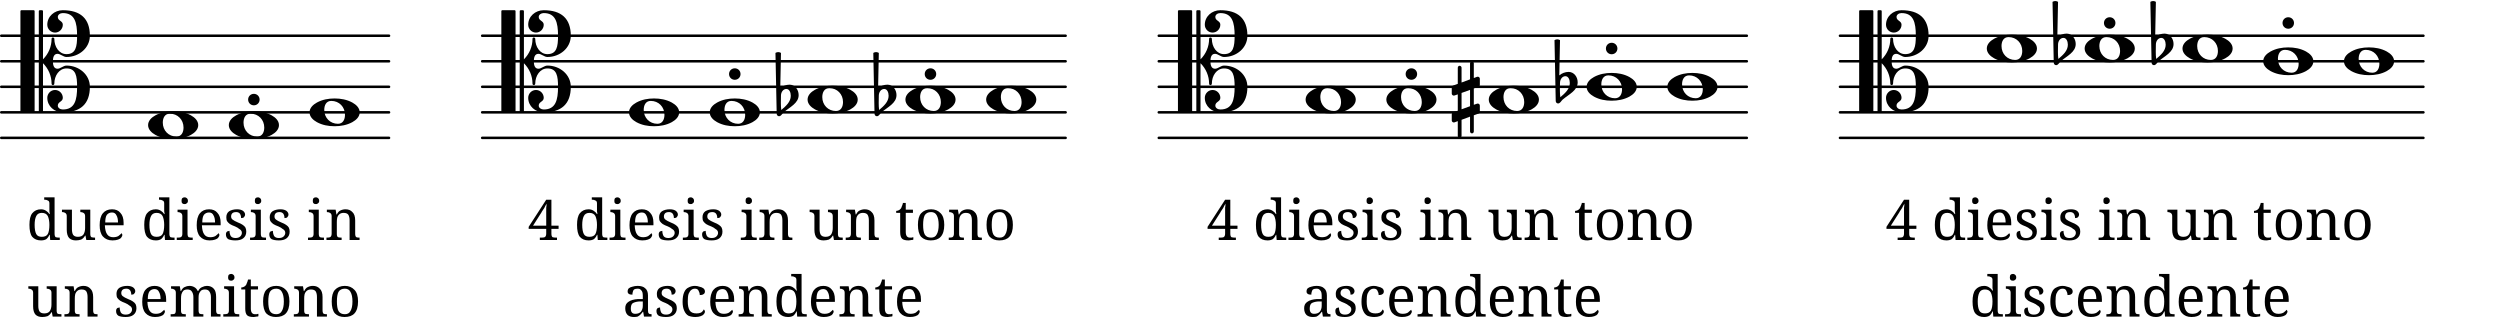
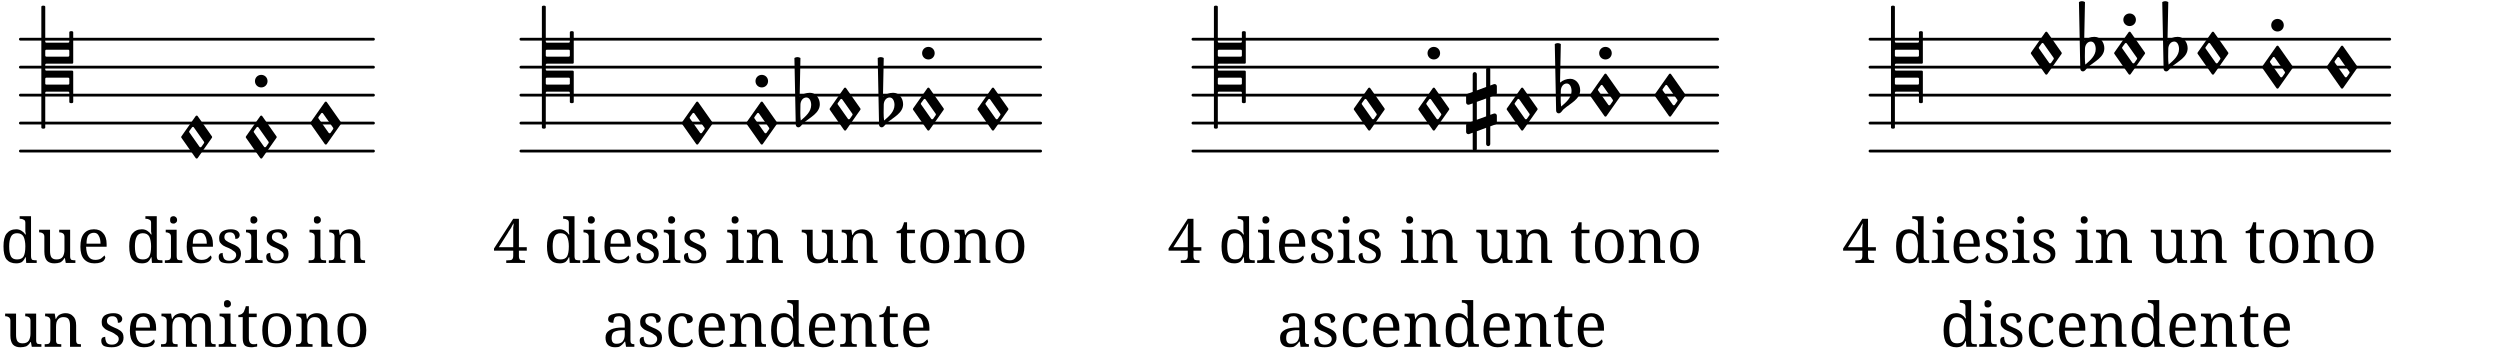
- <svg xmlns="http://www.w3.org/2000/svg" xmlns:xlink="http://www.w3.org/1999/xlink" version="1.2" width="172.07mm" height="21.83mm" viewBox="0 -0 97.916 12.422">
+ <svg xmlns="http://www.w3.org/2000/svg" xmlns:xlink="http://www.w3.org/1999/xlink" version="1.2" width="157.09mm" height="21.85mm" viewBox="0 -0 89.393 12.431">
  <style type="text/css">

tspan { white-space: pre; }

</style>
-   <g transform="translate(0, 5.4)">
-     <line stroke-linejoin="round" stroke-linecap="round" stroke-width="0.1" stroke="currentColor" x1="0.05" y1="0" x2="15.236" y2="0" />
-   </g>
-   <g transform="translate(0, 4.4)">
-     <line stroke-linejoin="round" stroke-linecap="round" stroke-width="0.1" stroke="currentColor" x1="0.05" y1="0" x2="15.236" y2="0" />
-   </g>
-   <g transform="translate(0, 3.4)">
-     <line stroke-linejoin="round" stroke-linecap="round" stroke-width="0.1" stroke="currentColor" x1="0.05" y1="0" x2="15.236" y2="0" />
-   </g>
-   <g transform="translate(0, 2.4)">
-     <line stroke-linejoin="round" stroke-linecap="round" stroke-width="0.1" stroke="currentColor" x1="0.05" y1="0" x2="15.236" y2="0" />
-   </g>
-   <g transform="translate(0, 1.4)">
-     <line stroke-linejoin="round" stroke-linecap="round" stroke-width="0.1" stroke="currentColor" x1="0.05" y1="0" x2="15.236" y2="0" />
-   </g>
-   <a style="color:inherit;" xlink:href="textedit:///home/johannes/common-lisp/setzkasten/lilypond-export/b1-c17-m1-c-orig.ly:38:58:59">
-     <g transform="translate(12.124, 4.4)">
-       <path transform="scale(0.004, -0.004)" d="M213 112c-50 0 -69 -43 -69 -88c0 -77 57 -136 134 -136c50 0 69 43 69 88c0 77 -57 136 -134 136zM491 0c0 -43 -34 -75 -72 -96c-53 -29 -114 -40 -174 -40s-120 11 -173 40c-38 21 -72 53 -72 96s34 75 72 96c53 29 113 40 173 40s121 -11 174 -40 c38 -21 72 -53 72 -96z" fill="currentColor" />
-     </g>
-   </a>
-   <a style="color:inherit;" xlink:href="textedit:///home/johannes/common-lisp/setzkasten/lilypond-export/b1-c17-m1-c-orig.ly:38:54:55">
-     <g transform="translate(9.943, 3.9)">
-       <path transform="scale(0.0045, -0.0045)" d="M-50 0c0 28 22 50 50 50s50 -22 50 -50s-22 -50 -50 -50s-50 22 -50 50z" fill="currentColor" />
-     </g>
-   </a>
-   <a style="color:inherit;" xlink:href="textedit:///home/johannes/common-lisp/setzkasten/lilypond-export/b1-c17-m1-c-orig.ly:38:52:53">
-     <g transform="translate(8.962, 4.9)">
-       <path transform="scale(0.004, -0.004)" d="M213 112c-50 0 -69 -43 -69 -88c0 -77 57 -136 134 -136c50 0 69 43 69 88c0 77 -57 136 -134 136zM491 0c0 -43 -34 -75 -72 -96c-53 -29 -114 -40 -174 -40s-120 11 -173 40c-38 21 -72 53 -72 96s34 75 72 96c53 29 113 40 173 40s121 -11 174 -40 c38 -21 72 -53 72 -96z" fill="currentColor" />
-     </g>
-   </a>
-   <a style="color:inherit;" xlink:href="textedit:///home/johannes/common-lisp/setzkasten/lilypond-export/b1-c17-m1-c-orig.ly:38:43:44">
-     <g transform="translate(5.8, 4.9)">
-       <path transform="scale(0.004, -0.004)" d="M213 112c-50 0 -69 -43 -69 -88c0 -77 57 -136 134 -136c50 0 69 43 69 88c0 77 -57 136 -134 136zM491 0c0 -43 -34 -75 -72 -96c-53 -29 -114 -40 -174 -40s-120 11 -173 40c-38 21 -72 53 -72 96s34 75 72 96c53 29 113 40 173 40s121 -11 174 -40 c38 -21 72 -53 72 -96z" fill="currentColor" />
-     </g>
-   </a>
-   <g transform="translate(0.8, 2.4)">
-     <path transform="scale(0.004, -0.004)" d="M318 0c0 -33 7 -73 45 -73c29 0 57 31 88 31c123 0 229 -89 229 -208c0 -169 -93 -250 -265 -250c-83 0 -152 61 -152 142c0 42 34 77 76 77s76 -35 76 -77c0 -39 -49 -37 -49 -76c0 -23 24 -38 49 -38c116 0 140 90 140 222c0 106 -12 180 -104 180 c-72 0 -119 -71 -119 -149c0 -9 -7 -14 -14 -14s-13 5 -13 14c0 76 -31 147 -84 200v-471c0 -6 -4 -10 -10 -10h-21c-6 0 -10 4 -10 10v980c0 6 4 10 10 10h21c6 0 10 -4 10 -10v-471c53 53 84 124 84 200c0 9 6 14 13 14s14 -5 14 -14c0 -78 47 -149 119 -149 c92 0 104 74 104 180c0 132 -24 222 -140 222c-25 0 -49 -15 -49 -38c0 -39 49 -37 49 -76c0 -42 -34 -77 -76 -77s-76 35 -76 77c0 81 69 142 152 142c172 0 265 -81 265 -250c0 -119 -106 -208 -229 -208c-31 0 -59 31 -88 31c-38 0 -45 -40 -45 -73zM129 -500h-119 c-6 0 -10 4 -10 10v980c0 6 4 10 10 10h119c6 0 10 -4 10 -10v-980c0 -6 -4 -10 -10 -10z" fill="currentColor" />
-   </g>
-   <a style="color:inherit;" xlink:href="textedit:///home/johannes/common-lisp/setzkasten/lilypond-export/b1-c17-m1-c-orig.ly:36:16:17">
- </a>
-   <g transform="translate(1.0283, 9.4)">
+   <g transform="translate(0.6782, 5.4)">
+     <line stroke-linejoin="round" stroke-linecap="round" stroke-width="0.1" stroke="currentColor" x1="0.05" y1="0" x2="12.676" y2="0" />
+   </g>
+   <g transform="translate(0.6782, 4.4)">
+     <line stroke-linejoin="round" stroke-linecap="round" stroke-width="0.1" stroke="currentColor" x1="0.05" y1="0" x2="12.676" y2="0" />
+   </g>
+   <g transform="translate(0.6782, 3.4)">
+     <line stroke-linejoin="round" stroke-linecap="round" stroke-width="0.1" stroke="currentColor" x1="0.05" y1="0" x2="12.676" y2="0" />
+   </g>
+   <g transform="translate(0.6782, 2.4)">
+     <line stroke-linejoin="round" stroke-linecap="round" stroke-width="0.1" stroke="currentColor" x1="0.05" y1="0" x2="12.676" y2="0" />
+   </g>
+   <g transform="translate(0.6782, 1.4)">
+     <line stroke-linejoin="round" stroke-linecap="round" stroke-width="0.1" stroke="currentColor" x1="0.05" y1="0" x2="12.676" y2="0" />
+   </g>
+   <a style="color:inherit;" xlink:href="textedit:///home/johannes/common-lisp/setzkasten/lilypond-export/b1-c17-m1-c-orig.ly:40:60:61">
+     <g transform="translate(11.0959, 4.4)">
+       <path transform="scale(0.004, -0.004)" d="M73 54c-1 -2 -2 -4 -2 -6s1 -4 2 -6l91 -129c2 -3 5 -4 8 -4s7 1 9 4l23 33c1 2 2 4 2 6s-1 4 -2 6l-91 129c-2 3 -5 4 -8 4s-6 -1 -8 -4zM2 -6c-1 2 -2 4 -2 6s1 4 2 6l128 182c2 3 6 4 9 4s6 -1 8 -4l128 -182c1 -2 2 -4 2 -6s-1 -4 -2 -6l-128 -182c-2 -3 -5 -4 -8 -4 s-7 1 -9 4z" fill="currentColor" />
+     </g>
+   </a>
+   <a style="color:inherit;" xlink:href="textedit:///home/johannes/common-lisp/setzkasten/lilypond-export/b1-c17-m1-c-orig.ly:40:55:56">
+     <g transform="translate(9.3414, 2.9)">
+       <path transform="scale(0.0045, -0.0045)" d="M-50 0c0 28 22 50 50 50s50 -22 50 -50s-22 -50 -50 -50s-50 22 -50 50z" fill="currentColor" />
+     </g>
+   </a>
+   <a style="color:inherit;" xlink:href="textedit:///home/johannes/common-lisp/setzkasten/lilypond-export/b1-c17-m1-c-orig.ly:40:53:54">
+     <g transform="translate(8.787, 4.9)">
+       <path transform="scale(0.004, -0.004)" d="M73 54c-1 -2 -2 -4 -2 -6s1 -4 2 -6l91 -129c2 -3 5 -4 8 -4s7 1 9 4l23 33c1 2 2 4 2 6s-1 4 -2 6l-91 129c-2 3 -5 4 -8 4s-6 -1 -8 -4zM2 -6c-1 2 -2 4 -2 6s1 4 2 6l128 182c2 3 6 4 9 4s6 -1 8 -4l128 -182c1 -2 2 -4 2 -6s-1 -4 -2 -6l-128 -182c-2 -3 -5 -4 -8 -4 s-7 1 -9 4z" fill="currentColor" />
+     </g>
+   </a>
+   <a style="color:inherit;" xlink:href="textedit:///home/johannes/common-lisp/setzkasten/lilypond-export/b1-c17-m1-c-orig.ly:40:43:44">
+     <g transform="translate(6.4782, 4.9)">
+       <path transform="scale(0.004, -0.004)" d="M73 54c-1 -2 -2 -4 -2 -6s1 -4 2 -6l91 -129c2 -3 5 -4 8 -4s7 1 9 4l23 33c1 2 2 4 2 6s-1 4 -2 6l-91 129c-2 3 -5 4 -8 4s-6 -1 -8 -4zM2 -6c-1 2 -2 4 -2 6s1 4 2 6l128 182c2 3 6 4 9 4s6 -1 8 -4l128 -182c1 -2 2 -4 2 -6s-1 -4 -2 -6l-128 -182c-2 -3 -5 -4 -8 -4 s-7 1 -9 4z" fill="currentColor" />
+     </g>
+   </a>
+   <g transform="translate(1.4782, 2.4)">
+     <path transform="scale(0.004, -0.004)" d="M35 -104v-42c0 -6 4 -10 10 -10h195c6 0 10 4 10 10v42c0 6 -4 10 -10 10h-195c-6 0 -10 -4 -10 -10zM35 146v-42c0 -6 4 -10 10 -10h195c6 0 10 4 10 10v42c0 6 -4 10 -10 10h-195c-6 0 -10 -4 -10 -10zM0 0v540c0 7 9 10 18 10s17 -3 17 -10v-311c0 -6 4 -10 10 -10 h195c6 0 10 4 10 10v83c0 7 9 10 18 10s17 -3 17 -10v-271c0 -6 -4 -10 -10 -10h-230c-6 0 -10 -4 -10 -10v-42c0 -6 4 -10 10 -10h230c6 0 10 -4 10 -10v-271c0 -7 -8 -10 -17 -10s-18 3 -18 10v83c0 6 -4 10 -10 10h-195c-6 0 -10 -4 -10 -10v-311c0 -7 -8 -10 -17 -10 s-18 3 -18 10v540z" fill="currentColor" />
+   </g>
+   <a style="color:inherit;" xlink:href="textedit:///home/johannes/common-lisp/setzkasten/lilypond-export/b1-c17-m1-c-orig.ly:38:16:17">
+ </a>
+   <g transform="translate(0, 9.4)">
    <text font-family="serif" font-size="2.2" text-anchor="start" fill="currentColor">
      <tspan>due diesis in</tspan>
    </text>
  </g>
-   <g transform="translate(1.0625, 12.4)">
+   <g transform="translate(0.1366, 12.4)">
    <text font-family="serif" font-size="2.2" text-anchor="start" fill="currentColor">
      <tspan>un semitono</tspan>
    </text>
  </g>
-   <g transform="translate(18.836, 5.4)">
-     <line stroke-linejoin="round" stroke-linecap="round" stroke-width="0.1" stroke="currentColor" x1="0.05" y1="0" x2="22.9" y2="0" />
-   </g>
-   <g transform="translate(18.836, 4.4)">
-     <line stroke-linejoin="round" stroke-linecap="round" stroke-width="0.1" stroke="currentColor" x1="0.05" y1="0" x2="22.9" y2="0" />
-   </g>
-   <g transform="translate(18.836, 3.4)">
-     <line stroke-linejoin="round" stroke-linecap="round" stroke-width="0.1" stroke="currentColor" x1="0.05" y1="0" x2="22.9" y2="0" />
-   </g>
-   <g transform="translate(18.836, 2.4)">
-     <line stroke-linejoin="round" stroke-linecap="round" stroke-width="0.1" stroke="currentColor" x1="0.05" y1="0" x2="22.9" y2="0" />
-   </g>
-   <g transform="translate(18.836, 1.4)">
-     <line stroke-linejoin="round" stroke-linecap="round" stroke-width="0.1" stroke="currentColor" x1="0.05" y1="0" x2="22.9" y2="0" />
-   </g>
-   <a style="color:inherit;" xlink:href="textedit:///home/johannes/common-lisp/setzkasten/lilypond-export/b1-c17-m1-c-orig.ly:73:58:59">
-     <g transform="translate(31.63, 3.9)">
-       <path transform="scale(0.004, -0.004)" d="M213 112c-50 0 -69 -43 -69 -88c0 -77 57 -136 134 -136c50 0 69 43 69 88c0 77 -57 136 -134 136zM491 0c0 -43 -34 -75 -72 -96c-53 -29 -114 -40 -174 -40s-120 11 -173 40c-38 21 -72 53 -72 96s34 75 72 96c53 29 113 40 173 40s121 -11 174 -40 c38 -21 72 -53 72 -96z" fill="currentColor" />
-     </g>
-   </a>
-   <g transform="translate(30.48, 3.9)">
-     <path transform="scale(0.004, -0.004)" d="M27 41l-1 -66v-11c0 -22 1 -44 4 -66c45 38 93 80 93 139c0 33 -14 67 -43 67c-31 0 -52 -30 -53 -63zM-15 -138l-12 595c8 5 18 8 27 8s19 -3 27 -8l-7 -345c25 21 58 34 91 34c52 0 89 -48 89 -102c0 -80 -86 -117 -147 -169c-15 -13 -24 -38 -45 -38 c-13 0 -23 11 -23 25z" fill="currentColor" />
-   </g>
-   <a style="color:inherit;" xlink:href="textedit:///home/johannes/common-lisp/setzkasten/lilypond-export/b1-c17-m1-c-orig.ly:73:69:70">
-     <g transform="translate(35.462, 3.9)">
-       <path transform="scale(0.004, -0.004)" d="M213 112c-50 0 -69 -43 -69 -88c0 -77 57 -136 134 -136c50 0 69 43 69 88c0 77 -57 136 -134 136zM491 0c0 -43 -34 -75 -72 -96c-53 -29 -114 -40 -174 -40s-120 11 -173 40c-38 21 -72 53 -72 96s34 75 72 96c53 29 113 40 173 40s121 -11 174 -40 c38 -21 72 -53 72 -96z" fill="currentColor" />
-     </g>
-   </a>
-   <a style="color:inherit;" xlink:href="textedit:///home/johannes/common-lisp/setzkasten/lilypond-export/b1-c17-m1-c-orig.ly:73:73:74">
-     <g transform="translate(36.443, 2.9)">
-       <path transform="scale(0.0045, -0.0045)" d="M-50 0c0 28 22 50 50 50s50 -22 50 -50s-22 -50 -50 -50s-50 22 -50 50z" fill="currentColor" />
-     </g>
-   </a>
-   <g transform="translate(34.312, 3.9)">
-     <path transform="scale(0.004, -0.004)" d="M27 41l-1 -66v-11c0 -22 1 -44 4 -66c45 38 93 80 93 139c0 33 -14 67 -43 67c-31 0 -52 -30 -53 -63zM-15 -138l-12 595c8 5 18 8 27 8s19 -3 27 -8l-7 -345c25 21 58 34 91 34c52 0 89 -48 89 -102c0 -80 -86 -117 -147 -169c-15 -13 -24 -38 -45 -38 c-13 0 -23 11 -23 25z" fill="currentColor" />
-   </g>
-   <a style="color:inherit;" xlink:href="textedit:///home/johannes/common-lisp/setzkasten/lilypond-export/b1-c17-m1-c-orig.ly:73:77:78">
-     <g transform="translate(38.624, 3.9)">
-       <path transform="scale(0.004, -0.004)" d="M213 112c-50 0 -69 -43 -69 -88c0 -77 57 -136 134 -136c50 0 69 43 69 88c0 77 -57 136 -134 136zM491 0c0 -43 -34 -75 -72 -96c-53 -29 -114 -40 -174 -40s-120 11 -173 40c-38 21 -72 53 -72 96s34 75 72 96c53 29 113 40 173 40s121 -11 174 -40 c38 -21 72 -53 72 -96z" fill="currentColor" />
-     </g>
-   </a>
-   <a style="color:inherit;" xlink:href="textedit:///home/johannes/common-lisp/setzkasten/lilypond-export/b1-c17-m1-c-orig.ly:73:52:53">
-     <g transform="translate(27.798, 4.4)">
-       <path transform="scale(0.004, -0.004)" d="M213 112c-50 0 -69 -43 -69 -88c0 -77 57 -136 134 -136c50 0 69 43 69 88c0 77 -57 136 -134 136zM491 0c0 -43 -34 -75 -72 -96c-53 -29 -114 -40 -174 -40s-120 11 -173 40c-38 21 -72 53 -72 96s34 75 72 96c53 29 113 40 173 40s121 -11 174 -40 c38 -21 72 -53 72 -96z" fill="currentColor" />
-     </g>
-   </a>
-   <a style="color:inherit;" xlink:href="textedit:///home/johannes/common-lisp/setzkasten/lilypond-export/b1-c17-m1-c-orig.ly:73:43:44">
-     <g transform="translate(24.636, 4.4)">
-       <path transform="scale(0.004, -0.004)" d="M213 112c-50 0 -69 -43 -69 -88c0 -77 57 -136 134 -136c50 0 69 43 69 88c0 77 -57 136 -134 136zM491 0c0 -43 -34 -75 -72 -96c-53 -29 -114 -40 -174 -40s-120 11 -173 40c-38 21 -72 53 -72 96s34 75 72 96c53 29 113 40 173 40s121 -11 174 -40 c38 -21 72 -53 72 -96z" fill="currentColor" />
-     </g>
-   </a>
-   <g transform="translate(19.636, 2.4)">
-     <path transform="scale(0.004, -0.004)" d="M318 0c0 -33 7 -73 45 -73c29 0 57 31 88 31c123 0 229 -89 229 -208c0 -169 -93 -250 -265 -250c-83 0 -152 61 -152 142c0 42 34 77 76 77s76 -35 76 -77c0 -39 -49 -37 -49 -76c0 -23 24 -38 49 -38c116 0 140 90 140 222c0 106 -12 180 -104 180 c-72 0 -119 -71 -119 -149c0 -9 -7 -14 -14 -14s-13 5 -13 14c0 76 -31 147 -84 200v-471c0 -6 -4 -10 -10 -10h-21c-6 0 -10 4 -10 10v980c0 6 4 10 10 10h21c6 0 10 -4 10 -10v-471c53 53 84 124 84 200c0 9 6 14 13 14s14 -5 14 -14c0 -78 47 -149 119 -149 c92 0 104 74 104 180c0 132 -24 222 -140 222c-25 0 -49 -15 -49 -38c0 -39 49 -37 49 -76c0 -42 -34 -77 -76 -77s-76 35 -76 77c0 81 69 142 152 142c172 0 265 -81 265 -250c0 -119 -106 -208 -229 -208c-31 0 -59 31 -88 31c-38 0 -45 -40 -45 -73zM129 -500h-119 c-6 0 -10 4 -10 10v980c0 6 4 10 10 10h119c6 0 10 -4 10 -10v-980c0 -6 -4 -10 -10 -10z" fill="currentColor" />
-   </g>
-   <a style="color:inherit;" xlink:href="textedit:///home/johannes/common-lisp/setzkasten/lilypond-export/b1-c17-m1-c-orig.ly:71:16:17">
- </a>
-   <a style="color:inherit;" xlink:href="textedit:///home/johannes/common-lisp/setzkasten/lilypond-export/b1-c17-m1-c-orig.ly:73:54:55">
-     <g transform="translate(28.779, 2.9)">
-       <path transform="scale(0.0045, -0.0045)" d="M-50 0c0 28 22 50 50 50s50 -22 50 -50s-22 -50 -50 -50s-50 22 -50 50z" fill="currentColor" />
-     </g>
-   </a>
-   <g transform="translate(20.6747, 9.4)">
+   <g transform="translate(18.5759, 5.4)">
+     <line stroke-linejoin="round" stroke-linecap="round" stroke-width="0.1" stroke="currentColor" x1="0.05" y1="0" x2="18.634" y2="0" />
+   </g>
+   <g transform="translate(18.5759, 4.4)">
+     <line stroke-linejoin="round" stroke-linecap="round" stroke-width="0.1" stroke="currentColor" x1="0.05" y1="0" x2="18.634" y2="0" />
+   </g>
+   <g transform="translate(18.5759, 3.4)">
+     <line stroke-linejoin="round" stroke-linecap="round" stroke-width="0.1" stroke="currentColor" x1="0.05" y1="0" x2="18.634" y2="0" />
+   </g>
+   <g transform="translate(18.5759, 2.4)">
+     <line stroke-linejoin="round" stroke-linecap="round" stroke-width="0.1" stroke="currentColor" x1="0.05" y1="0" x2="18.634" y2="0" />
+   </g>
+   <g transform="translate(18.5759, 1.4)">
+     <line stroke-linejoin="round" stroke-linecap="round" stroke-width="0.1" stroke="currentColor" x1="0.05" y1="0" x2="18.634" y2="0" />
+   </g>
+   <a style="color:inherit;" xlink:href="textedit:///home/johannes/common-lisp/setzkasten/lilypond-export/b1-c17-m1-c-orig.ly:77:60:61">
+     <g transform="translate(29.6636, 3.9)">
+       <path transform="scale(0.004, -0.004)" d="M73 54c-1 -2 -2 -4 -2 -6s1 -4 2 -6l91 -129c2 -3 5 -4 8 -4s7 1 9 4l23 33c1 2 2 4 2 6s-1 4 -2 6l-91 129c-2 3 -5 4 -8 4s-6 -1 -8 -4zM2 -6c-1 2 -2 4 -2 6s1 4 2 6l128 182c2 3 6 4 9 4s6 -1 8 -4l128 -182c1 -2 2 -4 2 -6s-1 -4 -2 -6l-128 -182c-2 -3 -5 -4 -8 -4 s-7 1 -9 4z" fill="currentColor" />
+     </g>
+   </a>
+   <g transform="translate(28.5136, 3.9)">
+     <path transform="scale(0.004, -0.004)" d="M27 41l-1 -66v-11c0 -22 1 -44 4 -66c45 38 93 80 93 139c0 33 -14 67 -43 67c-31 0 -52 -30 -53 -63zM-15 -138l-12 595c8 5 18 8 27 8s19 -3 27 -8l-7 -345c25 21 58 34 91 34c52 0 89 -48 89 -102c0 -80 -86 -117 -147 -169c-15 -13 -24 -38 -45 -38 c-13 0 -23 11 -23 25z" fill="currentColor" />
+   </g>
+   <a style="color:inherit;" xlink:href="textedit:///home/johannes/common-lisp/setzkasten/lilypond-export/b1-c17-m1-c-orig.ly:77:72:73">
+     <g transform="translate(32.6424, 3.9)">
+       <path transform="scale(0.004, -0.004)" d="M73 54c-1 -2 -2 -4 -2 -6s1 -4 2 -6l91 -129c2 -3 5 -4 8 -4s7 1 9 4l23 33c1 2 2 4 2 6s-1 4 -2 6l-91 129c-2 3 -5 4 -8 4s-6 -1 -8 -4zM2 -6c-1 2 -2 4 -2 6s1 4 2 6l128 182c2 3 6 4 9 4s6 -1 8 -4l128 -182c1 -2 2 -4 2 -6s-1 -4 -2 -6l-128 -182c-2 -3 -5 -4 -8 -4 s-7 1 -9 4z" fill="currentColor" />
+     </g>
+   </a>
+   <a style="color:inherit;" xlink:href="textedit:///home/johannes/common-lisp/setzkasten/lilypond-export/b1-c17-m1-c-orig.ly:77:76:77">
+     <g transform="translate(33.1968, 1.9)">
+       <path transform="scale(0.0045, -0.0045)" d="M-50 0c0 28 22 50 50 50s50 -22 50 -50s-22 -50 -50 -50s-50 22 -50 50z" fill="currentColor" />
+     </g>
+   </a>
+   <g transform="translate(31.4924, 3.9)">
+     <path transform="scale(0.004, -0.004)" d="M27 41l-1 -66v-11c0 -22 1 -44 4 -66c45 38 93 80 93 139c0 33 -14 67 -43 67c-31 0 -52 -30 -53 -63zM-15 -138l-12 595c8 5 18 8 27 8s19 -3 27 -8l-7 -345c25 21 58 34 91 34c52 0 89 -48 89 -102c0 -80 -86 -117 -147 -169c-15 -13 -24 -38 -45 -38 c-13 0 -23 11 -23 25z" fill="currentColor" />
+   </g>
+   <a style="color:inherit;" xlink:href="textedit:///home/johannes/common-lisp/setzkasten/lilypond-export/b1-c17-m1-c-orig.ly:77:81:82">
+     <g transform="translate(34.9512, 3.9)">
+       <path transform="scale(0.004, -0.004)" d="M73 54c-1 -2 -2 -4 -2 -6s1 -4 2 -6l91 -129c2 -3 5 -4 8 -4s7 1 9 4l23 33c1 2 2 4 2 6s-1 4 -2 6l-91 129c-2 3 -5 4 -8 4s-6 -1 -8 -4zM2 -6c-1 2 -2 4 -2 6s1 4 2 6l128 182c2 3 6 4 9 4s6 -1 8 -4l128 -182c1 -2 2 -4 2 -6s-1 -4 -2 -6l-128 -182c-2 -3 -5 -4 -8 -4 s-7 1 -9 4z" fill="currentColor" />
+     </g>
+   </a>
+   <a style="color:inherit;" xlink:href="textedit:///home/johannes/common-lisp/setzkasten/lilypond-export/b1-c17-m1-c-orig.ly:77:53:54">
+     <g transform="translate(26.6847, 4.4)">
+       <path transform="scale(0.004, -0.004)" d="M73 54c-1 -2 -2 -4 -2 -6s1 -4 2 -6l91 -129c2 -3 5 -4 8 -4s7 1 9 4l23 33c1 2 2 4 2 6s-1 4 -2 6l-91 129c-2 3 -5 4 -8 4s-6 -1 -8 -4zM2 -6c-1 2 -2 4 -2 6s1 4 2 6l128 182c2 3 6 4 9 4s6 -1 8 -4l128 -182c1 -2 2 -4 2 -6s-1 -4 -2 -6l-128 -182c-2 -3 -5 -4 -8 -4 s-7 1 -9 4z" fill="currentColor" />
+     </g>
+   </a>
+   <a style="color:inherit;" xlink:href="textedit:///home/johannes/common-lisp/setzkasten/lilypond-export/b1-c17-m1-c-orig.ly:77:43:44">
+     <g transform="translate(24.3759, 4.4)">
+       <path transform="scale(0.004, -0.004)" d="M73 54c-1 -2 -2 -4 -2 -6s1 -4 2 -6l91 -129c2 -3 5 -4 8 -4s7 1 9 4l23 33c1 2 2 4 2 6s-1 4 -2 6l-91 129c-2 3 -5 4 -8 4s-6 -1 -8 -4zM2 -6c-1 2 -2 4 -2 6s1 4 2 6l128 182c2 3 6 4 9 4s6 -1 8 -4l128 -182c1 -2 2 -4 2 -6s-1 -4 -2 -6l-128 -182c-2 -3 -5 -4 -8 -4 s-7 1 -9 4z" fill="currentColor" />
+     </g>
+   </a>
+   <g transform="translate(19.3759, 2.4)">
+     <path transform="scale(0.004, -0.004)" d="M35 -104v-42c0 -6 4 -10 10 -10h195c6 0 10 4 10 10v42c0 6 -4 10 -10 10h-195c-6 0 -10 -4 -10 -10zM35 146v-42c0 -6 4 -10 10 -10h195c6 0 10 4 10 10v42c0 6 -4 10 -10 10h-195c-6 0 -10 -4 -10 -10zM0 0v540c0 7 9 10 18 10s17 -3 17 -10v-311c0 -6 4 -10 10 -10 h195c6 0 10 4 10 10v83c0 7 9 10 18 10s17 -3 17 -10v-271c0 -6 -4 -10 -10 -10h-230c-6 0 -10 -4 -10 -10v-42c0 -6 4 -10 10 -10h230c6 0 10 -4 10 -10v-271c0 -7 -8 -10 -17 -10s-18 3 -18 10v83c0 6 -4 10 -10 10h-195c-6 0 -10 -4 -10 -10v-311c0 -7 -8 -10 -17 -10 s-18 3 -18 10v540z" fill="currentColor" />
+   </g>
+   <a style="color:inherit;" xlink:href="textedit:///home/johannes/common-lisp/setzkasten/lilypond-export/b1-c17-m1-c-orig.ly:75:16:17">
+ </a>
+   <a style="color:inherit;" xlink:href="textedit:///home/johannes/common-lisp/setzkasten/lilypond-export/b1-c17-m1-c-orig.ly:77:55:56">
+     <g transform="translate(27.2391, 2.9)">
+       <path transform="scale(0.0045, -0.0045)" d="M-50 0c0 28 22 50 50 50s50 -22 50 -50s-22 -50 -50 -50s-50 22 -50 50z" fill="currentColor" />
+     </g>
+   </a>
+   <g transform="translate(17.6329, 9.4)">
    <text font-family="serif" font-size="2.2" text-anchor="start" fill="currentColor">
      <tspan>4 diesis in un tono</tspan>
    </text>
  </g>
-   <g transform="translate(24.3792, 12.4)">
+   <g transform="translate(21.5423, 12.4)">
    <text font-family="serif" font-size="2.2" text-anchor="start" fill="currentColor">
      <tspan>ascendente</tspan>
    </text>
  </g>
-   <g transform="translate(45.336, 5.4)">
-     <line stroke-linejoin="round" stroke-linecap="round" stroke-width="0.1" stroke="currentColor" x1="0.05" y1="0" x2="23.08" y2="0" />
-   </g>
-   <g transform="translate(45.336, 4.4)">
-     <line stroke-linejoin="round" stroke-linecap="round" stroke-width="0.1" stroke="currentColor" x1="0.05" y1="0" x2="23.08" y2="0" />
-   </g>
-   <g transform="translate(45.336, 3.4)">
-     <line stroke-linejoin="round" stroke-linecap="round" stroke-width="0.1" stroke="currentColor" x1="0.05" y1="0" x2="23.08" y2="0" />
-   </g>
-   <g transform="translate(45.336, 2.4)">
-     <line stroke-linejoin="round" stroke-linecap="round" stroke-width="0.1" stroke="currentColor" x1="0.05" y1="0" x2="23.08" y2="0" />
-   </g>
-   <g transform="translate(45.336, 1.4)">
-     <line stroke-linejoin="round" stroke-linecap="round" stroke-width="0.1" stroke="currentColor" x1="0.05" y1="0" x2="23.08" y2="0" />
-   </g>
-   <a style="color:inherit;" xlink:href="textedit:///home/johannes/common-lisp/setzkasten/lilypond-export/b1-c17-m1-c-orig.ly:108:58:59">
-     <g transform="translate(58.31, 3.9)">
-       <path transform="scale(0.004, -0.004)" d="M213 112c-50 0 -69 -43 -69 -88c0 -77 57 -136 134 -136c50 0 69 43 69 88c0 77 -57 136 -134 136zM491 0c0 -43 -34 -75 -72 -96c-53 -29 -114 -40 -174 -40s-120 11 -173 40c-38 21 -72 53 -72 96s34 75 72 96c53 29 113 40 173 40s121 -11 174 -40 c38 -21 72 -53 72 -96z" fill="currentColor" />
-     </g>
-   </a>
-   <g transform="translate(56.86, 3.9)">
+   <g transform="translate(42.6061, 5.4)">
+     <line stroke-linejoin="round" stroke-linecap="round" stroke-width="0.1" stroke="currentColor" x1="0.05" y1="0" x2="18.814" y2="0" />
+   </g>
+   <g transform="translate(42.6061, 4.4)">
+     <line stroke-linejoin="round" stroke-linecap="round" stroke-width="0.1" stroke="currentColor" x1="0.05" y1="0" x2="18.814" y2="0" />
+   </g>
+   <g transform="translate(42.6061, 3.4)">
+     <line stroke-linejoin="round" stroke-linecap="round" stroke-width="0.1" stroke="currentColor" x1="0.05" y1="0" x2="18.814" y2="0" />
+   </g>
+   <g transform="translate(42.6061, 2.4)">
+     <line stroke-linejoin="round" stroke-linecap="round" stroke-width="0.1" stroke="currentColor" x1="0.05" y1="0" x2="18.814" y2="0" />
+   </g>
+   <g transform="translate(42.6061, 1.4)">
+     <line stroke-linejoin="round" stroke-linecap="round" stroke-width="0.1" stroke="currentColor" x1="0.05" y1="0" x2="18.814" y2="0" />
+   </g>
+   <a style="color:inherit;" xlink:href="textedit:///home/johannes/common-lisp/setzkasten/lilypond-export/b1-c17-m1-c-orig.ly:114:60:61">
+     <g transform="translate(53.8737, 3.9)">
+       <path transform="scale(0.004, -0.004)" d="M73 54c-1 -2 -2 -4 -2 -6s1 -4 2 -6l91 -129c2 -3 5 -4 8 -4s7 1 9 4l23 33c1 2 2 4 2 6s-1 4 -2 6l-91 129c-2 3 -5 4 -8 4s-6 -1 -8 -4zM2 -6c-1 2 -2 4 -2 6s1 4 2 6l128 182c2 3 6 4 9 4s6 -1 8 -4l128 -182c1 -2 2 -4 2 -6s-1 -4 -2 -6l-128 -182c-2 -3 -5 -4 -8 -4 s-7 1 -9 4z" fill="currentColor" />
+     </g>
+   </a>
+   <g transform="translate(52.4237, 3.9)">
    <path transform="scale(0.004, -0.004)" d="M216 -312c0 -10 -8 -19 -18 -19s-19 9 -19 19v145l-83 -31v-158c0 -10 -9 -19 -19 -19s-18 9 -18 19v145l-32 -12c-2 -1 -5 -1 -7 -1c-11 0 -20 9 -20 20v60c0 8 5 16 13 19l46 16v160l-32 -11c-2 -1 -5 -1 -7 -1c-11 0 -20 9 -20 20v60c0 8 5 15 13 18l46 17v158 c0 10 8 19 18 19s19 -9 19 -19v-145l83 31v158c0 10 9 19 19 19s18 -9 18 -19v-145l32 12c2 1 5 1 7 1c11 0 20 -9 20 -20v-60c0 -8 -5 -16 -13 -19l-46 -16v-160l32 11c2 1 5 1 7 1c11 0 20 -9 20 -20v-60c0 -8 -5 -15 -13 -18l-46 -17v-158zM96 65v-160l83 30v160z" fill="currentColor" />
  </g>
-   <a style="color:inherit;" xlink:href="textedit:///home/johannes/common-lisp/setzkasten/lilypond-export/b1-c17-m1-c-orig.ly:108:69:70">
-     <g transform="translate(62.1421, 3.4)">
-       <path transform="scale(0.004, -0.004)" d="M213 112c-50 0 -69 -43 -69 -88c0 -77 57 -136 134 -136c50 0 69 43 69 88c0 77 -57 136 -134 136zM491 0c0 -43 -34 -75 -72 -96c-53 -29 -114 -40 -174 -40s-120 11 -173 40c-38 21 -72 53 -72 96s34 75 72 96c53 29 113 40 173 40s121 -11 174 -40 c38 -21 72 -53 72 -96z" fill="currentColor" />
-     </g>
-   </a>
-   <a style="color:inherit;" xlink:href="textedit:///home/johannes/common-lisp/setzkasten/lilypond-export/b1-c17-m1-c-orig.ly:108:72:73">
-     <g transform="translate(63.1231, 1.9)">
-       <path transform="scale(0.0045, -0.0045)" d="M-50 0c0 28 22 50 50 50s50 -22 50 -50s-22 -50 -50 -50s-50 22 -50 50z" fill="currentColor" />
-     </g>
-   </a>
-   <g transform="translate(60.9921, 3.4)">
-     <path transform="scale(0.004, -0.004)" d="M27 41l-1 -66v-11c0 -22 1 -44 4 -66c45 38 93 80 93 139c0 33 -14 67 -43 67c-31 0 -52 -30 -53 -63zM-15 -138l-12 595c8 5 18 8 27 8s19 -3 27 -8l-7 -345c25 21 58 34 91 34c52 0 89 -48 89 -102c0 -80 -86 -117 -147 -169c-15 -13 -24 -38 -45 -38 c-13 0 -23 11 -23 25z" fill="currentColor" />
-   </g>
-   <a style="color:inherit;" xlink:href="textedit:///home/johannes/common-lisp/setzkasten/lilypond-export/b1-c17-m1-c-orig.ly:108:76:77">
-     <g transform="translate(65.3041, 3.4)">
-       <path transform="scale(0.004, -0.004)" d="M213 112c-50 0 -69 -43 -69 -88c0 -77 57 -136 134 -136c50 0 69 43 69 88c0 77 -57 136 -134 136zM491 0c0 -43 -34 -75 -72 -96c-53 -29 -114 -40 -174 -40s-120 11 -173 40c-38 21 -72 53 -72 96s34 75 72 96c53 29 113 40 173 40s121 -11 174 -40 c38 -21 72 -53 72 -96z" fill="currentColor" />
-     </g>
-   </a>
-   <a style="color:inherit;" xlink:href="textedit:///home/johannes/common-lisp/setzkasten/lilypond-export/b1-c17-m1-c-orig.ly:108:52:53">
-     <g transform="translate(54.298, 3.9)">
-       <path transform="scale(0.004, -0.004)" d="M213 112c-50 0 -69 -43 -69 -88c0 -77 57 -136 134 -136c50 0 69 43 69 88c0 77 -57 136 -134 136zM491 0c0 -43 -34 -75 -72 -96c-53 -29 -114 -40 -174 -40s-120 11 -173 40c-38 21 -72 53 -72 96s34 75 72 96c53 29 113 40 173 40s121 -11 174 -40 c38 -21 72 -53 72 -96z" fill="currentColor" />
-     </g>
-   </a>
-   <a style="color:inherit;" xlink:href="textedit:///home/johannes/common-lisp/setzkasten/lilypond-export/b1-c17-m1-c-orig.ly:108:43:44">
-     <g transform="translate(51.136, 3.9)">
-       <path transform="scale(0.004, -0.004)" d="M213 112c-50 0 -69 -43 -69 -88c0 -77 57 -136 134 -136c50 0 69 43 69 88c0 77 -57 136 -134 136zM491 0c0 -43 -34 -75 -72 -96c-53 -29 -114 -40 -174 -40s-120 11 -173 40c-38 21 -72 53 -72 96s34 75 72 96c53 29 113 40 173 40s121 -11 174 -40 c38 -21 72 -53 72 -96z" fill="currentColor" />
-     </g>
-   </a>
-   <g transform="translate(46.136, 2.4)">
-     <path transform="scale(0.004, -0.004)" d="M318 0c0 -33 7 -73 45 -73c29 0 57 31 88 31c123 0 229 -89 229 -208c0 -169 -93 -250 -265 -250c-83 0 -152 61 -152 142c0 42 34 77 76 77s76 -35 76 -77c0 -39 -49 -37 -49 -76c0 -23 24 -38 49 -38c116 0 140 90 140 222c0 106 -12 180 -104 180 c-72 0 -119 -71 -119 -149c0 -9 -7 -14 -14 -14s-13 5 -13 14c0 76 -31 147 -84 200v-471c0 -6 -4 -10 -10 -10h-21c-6 0 -10 4 -10 10v980c0 6 4 10 10 10h21c6 0 10 -4 10 -10v-471c53 53 84 124 84 200c0 9 6 14 13 14s14 -5 14 -14c0 -78 47 -149 119 -149 c92 0 104 74 104 180c0 132 -24 222 -140 222c-25 0 -49 -15 -49 -38c0 -39 49 -37 49 -76c0 -42 -34 -77 -76 -77s-76 35 -76 77c0 81 69 142 152 142c172 0 265 -81 265 -250c0 -119 -106 -208 -229 -208c-31 0 -59 31 -88 31c-38 0 -45 -40 -45 -73zM129 -500h-119 c-6 0 -10 4 -10 10v980c0 6 4 10 10 10h119c6 0 10 -4 10 -10v-980c0 -6 -4 -10 -10 -10z" fill="currentColor" />
-   </g>
-   <a style="color:inherit;" xlink:href="textedit:///home/johannes/common-lisp/setzkasten/lilypond-export/b1-c17-m1-c-orig.ly:106:16:17">
- </a>
-   <a style="color:inherit;" xlink:href="textedit:///home/johannes/common-lisp/setzkasten/lilypond-export/b1-c17-m1-c-orig.ly:108:54:55">
-     <g transform="translate(55.279, 2.9)">
-       <path transform="scale(0.0045, -0.0045)" d="M-50 0c0 28 22 50 50 50s50 -22 50 -50s-22 -50 -50 -50s-50 22 -50 50z" fill="currentColor" />
-     </g>
-   </a>
-   <g transform="translate(47.2647, 9.4)">
+   <a style="color:inherit;" xlink:href="textedit:///home/johannes/common-lisp/setzkasten/lilypond-export/b1-c17-m1-c-orig.ly:114:72:73">
+     <g transform="translate(56.8525, 3.4)">
+       <path transform="scale(0.004, -0.004)" d="M73 54c-1 -2 -2 -4 -2 -6s1 -4 2 -6l91 -129c2 -3 5 -4 8 -4s7 1 9 4l23 33c1 2 2 4 2 6s-1 4 -2 6l-91 129c-2 3 -5 4 -8 4s-6 -1 -8 -4zM2 -6c-1 2 -2 4 -2 6s1 4 2 6l128 182c2 3 6 4 9 4s6 -1 8 -4l128 -182c1 -2 2 -4 2 -6s-1 -4 -2 -6l-128 -182c-2 -3 -5 -4 -8 -4 s-7 1 -9 4z" fill="currentColor" />
+     </g>
+   </a>
+   <a style="color:inherit;" xlink:href="textedit:///home/johannes/common-lisp/setzkasten/lilypond-export/b1-c17-m1-c-orig.ly:114:75:76">
+     <g transform="translate(57.4069, 1.9)">
+       <path transform="scale(0.0045, -0.0045)" d="M-50 0c0 28 22 50 50 50s50 -22 50 -50s-22 -50 -50 -50s-50 22 -50 50z" fill="currentColor" />
+     </g>
+   </a>
+   <g transform="translate(55.7025, 3.4)">
+     <path transform="scale(0.004, -0.004)" d="M27 41l-1 -66v-11c0 -22 1 -44 4 -66c45 38 93 80 93 139c0 33 -14 67 -43 67c-31 0 -52 -30 -53 -63zM-15 -138l-12 595c8 5 18 8 27 8s19 -3 27 -8l-7 -345c25 21 58 34 91 34c52 0 89 -48 89 -102c0 -80 -86 -117 -147 -169c-15 -13 -24 -38 -45 -38 c-13 0 -23 11 -23 25z" fill="currentColor" />
+   </g>
+   <a style="color:inherit;" xlink:href="textedit:///home/johannes/common-lisp/setzkasten/lilypond-export/b1-c17-m1-c-orig.ly:114:80:81">
+     <g transform="translate(59.1613, 3.4)">
+       <path transform="scale(0.004, -0.004)" d="M73 54c-1 -2 -2 -4 -2 -6s1 -4 2 -6l91 -129c2 -3 5 -4 8 -4s7 1 9 4l23 33c1 2 2 4 2 6s-1 4 -2 6l-91 129c-2 3 -5 4 -8 4s-6 -1 -8 -4zM2 -6c-1 2 -2 4 -2 6s1 4 2 6l128 182c2 3 6 4 9 4s6 -1 8 -4l128 -182c1 -2 2 -4 2 -6s-1 -4 -2 -6l-128 -182c-2 -3 -5 -4 -8 -4 s-7 1 -9 4z" fill="currentColor" />
+     </g>
+   </a>
+   <a style="color:inherit;" xlink:href="textedit:///home/johannes/common-lisp/setzkasten/lilypond-export/b1-c17-m1-c-orig.ly:114:53:54">
+     <g transform="translate(50.7149, 3.9)">
+       <path transform="scale(0.004, -0.004)" d="M73 54c-1 -2 -2 -4 -2 -6s1 -4 2 -6l91 -129c2 -3 5 -4 8 -4s7 1 9 4l23 33c1 2 2 4 2 6s-1 4 -2 6l-91 129c-2 3 -5 4 -8 4s-6 -1 -8 -4zM2 -6c-1 2 -2 4 -2 6s1 4 2 6l128 182c2 3 6 4 9 4s6 -1 8 -4l128 -182c1 -2 2 -4 2 -6s-1 -4 -2 -6l-128 -182c-2 -3 -5 -4 -8 -4 s-7 1 -9 4z" fill="currentColor" />
+     </g>
+   </a>
+   <a style="color:inherit;" xlink:href="textedit:///home/johannes/common-lisp/setzkasten/lilypond-export/b1-c17-m1-c-orig.ly:114:43:44">
+     <g transform="translate(48.4061, 3.9)">
+       <path transform="scale(0.004, -0.004)" d="M73 54c-1 -2 -2 -4 -2 -6s1 -4 2 -6l91 -129c2 -3 5 -4 8 -4s7 1 9 4l23 33c1 2 2 4 2 6s-1 4 -2 6l-91 129c-2 3 -5 4 -8 4s-6 -1 -8 -4zM2 -6c-1 2 -2 4 -2 6s1 4 2 6l128 182c2 3 6 4 9 4s6 -1 8 -4l128 -182c1 -2 2 -4 2 -6s-1 -4 -2 -6l-128 -182c-2 -3 -5 -4 -8 -4 s-7 1 -9 4z" fill="currentColor" />
+     </g>
+   </a>
+   <g transform="translate(43.4061, 2.4)">
+     <path transform="scale(0.004, -0.004)" d="M35 -104v-42c0 -6 4 -10 10 -10h195c6 0 10 4 10 10v42c0 6 -4 10 -10 10h-195c-6 0 -10 -4 -10 -10zM35 146v-42c0 -6 4 -10 10 -10h195c6 0 10 4 10 10v42c0 6 -4 10 -10 10h-195c-6 0 -10 -4 -10 -10zM0 0v540c0 7 9 10 18 10s17 -3 17 -10v-311c0 -6 4 -10 10 -10 h195c6 0 10 4 10 10v83c0 7 9 10 18 10s17 -3 17 -10v-271c0 -6 -4 -10 -10 -10h-230c-6 0 -10 -4 -10 -10v-42c0 -6 4 -10 10 -10h230c6 0 10 -4 10 -10v-271c0 -7 -8 -10 -17 -10s-18 3 -18 10v83c0 6 -4 10 -10 10h-195c-6 0 -10 -4 -10 -10v-311c0 -7 -8 -10 -17 -10 s-18 3 -18 10v540z" fill="currentColor" />
+   </g>
+   <a style="color:inherit;" xlink:href="textedit:///home/johannes/common-lisp/setzkasten/lilypond-export/b1-c17-m1-c-orig.ly:112:16:17">
+ </a>
+   <a style="color:inherit;" xlink:href="textedit:///home/johannes/common-lisp/setzkasten/lilypond-export/b1-c17-m1-c-orig.ly:114:55:56">
+     <g transform="translate(51.2693, 1.9)">
+       <path transform="scale(0.0045, -0.0045)" d="M-50 0c0 28 22 50 50 50s50 -22 50 -50s-22 -50 -50 -50s-50 22 -50 50z" fill="currentColor" />
+     </g>
+   </a>
+   <g transform="translate(41.753, 9.4)">
    <text font-family="serif" font-size="2.2" text-anchor="start" fill="currentColor">
      <tspan>4 diesis in un tono</tspan>
    </text>
  </g>
-   <g transform="translate(50.9693, 12.4)">
+   <g transform="translate(45.6624, 12.4)">
    <text font-family="serif" font-size="2.2" text-anchor="start" fill="currentColor">
      <tspan>ascendente</tspan>
    </text>
  </g>
-   <g transform="translate(72.0161, 5.4)">
-     <line stroke-linejoin="round" stroke-linecap="round" stroke-width="0.1" stroke="currentColor" x1="0.05" y1="0" x2="22.9" y2="0" />
-   </g>
-   <g transform="translate(72.0161, 4.4)">
-     <line stroke-linejoin="round" stroke-linecap="round" stroke-width="0.1" stroke="currentColor" x1="0.05" y1="0" x2="22.9" y2="0" />
-   </g>
-   <g transform="translate(72.0161, 3.4)">
-     <line stroke-linejoin="round" stroke-linecap="round" stroke-width="0.1" stroke="currentColor" x1="0.05" y1="0" x2="22.9" y2="0" />
-   </g>
-   <g transform="translate(72.0161, 2.4)">
-     <line stroke-linejoin="round" stroke-linecap="round" stroke-width="0.1" stroke="currentColor" x1="0.05" y1="0" x2="22.9" y2="0" />
-   </g>
-   <g transform="translate(72.0161, 1.4)">
-     <line stroke-linejoin="round" stroke-linecap="round" stroke-width="0.1" stroke="currentColor" x1="0.05" y1="0" x2="22.9" y2="0" />
-   </g>
-   <g transform="translate(80.4981, 1.9)">
-     <path transform="scale(0.004, -0.004)" d="M27 41l-1 -66v-11c0 -22 1 -44 4 -66c45 38 93 80 93 139c0 33 -14 67 -43 67c-31 0 -52 -30 -53 -63zM-15 -138l-12 595c8 5 18 8 27 8s19 -3 27 -8l-7 -345c25 21 58 34 91 34c52 0 89 -48 89 -102c0 -80 -86 -117 -147 -169c-15 -13 -24 -38 -45 -38 c-13 0 -23 11 -23 25z" fill="currentColor" />
-   </g>
-   <a style="color:inherit;" xlink:href="textedit:///home/johannes/common-lisp/setzkasten/lilypond-export/b1-c17-m1-c-orig.ly:143:62:63">
-     <g transform="translate(85.4801, 1.9)">
-       <path transform="scale(0.004, -0.004)" d="M213 112c-50 0 -69 -43 -69 -88c0 -77 57 -136 134 -136c50 0 69 43 69 88c0 77 -57 136 -134 136zM491 0c0 -43 -34 -75 -72 -96c-53 -29 -114 -40 -174 -40s-120 11 -173 40c-38 21 -72 53 -72 96s34 75 72 96c53 29 113 40 173 40s121 -11 174 -40 c38 -21 72 -53 72 -96z" fill="currentColor" />
-     </g>
-   </a>
-   <g transform="translate(84.3301, 1.9)">
-     <path transform="scale(0.004, -0.004)" d="M27 41l-1 -66v-11c0 -22 1 -44 4 -66c45 38 93 80 93 139c0 33 -14 67 -43 67c-31 0 -52 -30 -53 -63zM-15 -138l-12 595c8 5 18 8 27 8s19 -3 27 -8l-7 -345c25 21 58 34 91 34c52 0 89 -48 89 -102c0 -80 -86 -117 -147 -169c-15 -13 -24 -38 -45 -38 c-13 0 -23 11 -23 25z" fill="currentColor" />
-   </g>
-   <a style="color:inherit;" xlink:href="textedit:///home/johannes/common-lisp/setzkasten/lilypond-export/b1-c17-m1-c-orig.ly:143:74:75">
-     <g transform="translate(88.6421, 2.4)">
-       <path transform="scale(0.004, -0.004)" d="M213 112c-50 0 -69 -43 -69 -88c0 -77 57 -136 134 -136c50 0 69 43 69 88c0 77 -57 136 -134 136zM491 0c0 -43 -34 -75 -72 -96c-53 -29 -114 -40 -174 -40s-120 11 -173 40c-38 21 -72 53 -72 96s34 75 72 96c53 29 113 40 173 40s121 -11 174 -40 c38 -21 72 -53 72 -96z" fill="currentColor" />
-     </g>
-   </a>
-   <a style="color:inherit;" xlink:href="textedit:///home/johannes/common-lisp/setzkasten/lilypond-export/b1-c17-m1-c-orig.ly:143:77:78">
-     <g transform="translate(89.6231, 0.9)">
-       <path transform="scale(0.0045, -0.0045)" d="M-50 0c0 28 22 50 50 50s50 -22 50 -50s-22 -50 -50 -50s-50 22 -50 50z" fill="currentColor" />
-     </g>
-   </a>
-   <a style="color:inherit;" xlink:href="textedit:///home/johannes/common-lisp/setzkasten/lilypond-export/b1-c17-m1-c-orig.ly:143:81:82">
-     <g transform="translate(91.8041, 2.4)">
-       <path transform="scale(0.004, -0.004)" d="M213 112c-50 0 -69 -43 -69 -88c0 -77 57 -136 134 -136c50 0 69 43 69 88c0 77 -57 136 -134 136zM491 0c0 -43 -34 -75 -72 -96c-53 -29 -114 -40 -174 -40s-120 11 -173 40c-38 21 -72 53 -72 96s34 75 72 96c53 29 113 40 173 40s121 -11 174 -40 c38 -21 72 -53 72 -96z" fill="currentColor" />
-     </g>
-   </a>
-   <a style="color:inherit;" xlink:href="textedit:///home/johannes/common-lisp/setzkasten/lilypond-export/b1-c17-m1-c-orig.ly:143:53:54">
-     <g transform="translate(81.6481, 1.9)">
-       <path transform="scale(0.004, -0.004)" d="M213 112c-50 0 -69 -43 -69 -88c0 -77 57 -136 134 -136c50 0 69 43 69 88c0 77 -57 136 -134 136zM491 0c0 -43 -34 -75 -72 -96c-53 -29 -114 -40 -174 -40s-120 11 -173 40c-38 21 -72 53 -72 96s34 75 72 96c53 29 113 40 173 40s121 -11 174 -40 c38 -21 72 -53 72 -96z" fill="currentColor" />
-     </g>
-   </a>
-   <a style="color:inherit;" xlink:href="textedit:///home/johannes/common-lisp/setzkasten/lilypond-export/b1-c17-m1-c-orig.ly:143:43:44">
-     <g transform="translate(77.8161, 1.9)">
-       <path transform="scale(0.004, -0.004)" d="M213 112c-50 0 -69 -43 -69 -88c0 -77 57 -136 134 -136c50 0 69 43 69 88c0 77 -57 136 -134 136zM491 0c0 -43 -34 -75 -72 -96c-53 -29 -114 -40 -174 -40s-120 11 -173 40c-38 21 -72 53 -72 96s34 75 72 96c53 29 113 40 173 40s121 -11 174 -40 c38 -21 72 -53 72 -96z" fill="currentColor" />
-     </g>
-   </a>
-   <g transform="translate(72.8161, 2.4)">
-     <path transform="scale(0.004, -0.004)" d="M318 0c0 -33 7 -73 45 -73c29 0 57 31 88 31c123 0 229 -89 229 -208c0 -169 -93 -250 -265 -250c-83 0 -152 61 -152 142c0 42 34 77 76 77s76 -35 76 -77c0 -39 -49 -37 -49 -76c0 -23 24 -38 49 -38c116 0 140 90 140 222c0 106 -12 180 -104 180 c-72 0 -119 -71 -119 -149c0 -9 -7 -14 -14 -14s-13 5 -13 14c0 76 -31 147 -84 200v-471c0 -6 -4 -10 -10 -10h-21c-6 0 -10 4 -10 10v980c0 6 4 10 10 10h21c6 0 10 -4 10 -10v-471c53 53 84 124 84 200c0 9 6 14 13 14s14 -5 14 -14c0 -78 47 -149 119 -149 c92 0 104 74 104 180c0 132 -24 222 -140 222c-25 0 -49 -15 -49 -38c0 -39 49 -37 49 -76c0 -42 -34 -77 -76 -77s-76 35 -76 77c0 81 69 142 152 142c172 0 265 -81 265 -250c0 -119 -106 -208 -229 -208c-31 0 -59 31 -88 31c-38 0 -45 -40 -45 -73zM129 -500h-119 c-6 0 -10 4 -10 10v980c0 6 4 10 10 10h119c6 0 10 -4 10 -10v-980c0 -6 -4 -10 -10 -10z" fill="currentColor" />
-   </g>
-   <a style="color:inherit;" xlink:href="textedit:///home/johannes/common-lisp/setzkasten/lilypond-export/b1-c17-m1-c-orig.ly:141:16:17">
- </a>
-   <a style="color:inherit;" xlink:href="textedit:///home/johannes/common-lisp/setzkasten/lilypond-export/b1-c17-m1-c-orig.ly:143:58:59">
-     <g transform="translate(82.6291, 0.9)">
-       <path transform="scale(0.0045, -0.0045)" d="M-50 0c0 28 22 50 50 50s50 -22 50 -50s-22 -50 -50 -50s-50 22 -50 50z" fill="currentColor" />
-     </g>
-   </a>
-   <g transform="translate(73.8547, 9.4)">
+   <g transform="translate(66.8162, 5.4)">
+     <line stroke-linejoin="round" stroke-linecap="round" stroke-width="0.1" stroke="currentColor" x1="0.05" y1="0" x2="18.634" y2="0" />
+   </g>
+   <g transform="translate(66.8162, 4.4)">
+     <line stroke-linejoin="round" stroke-linecap="round" stroke-width="0.1" stroke="currentColor" x1="0.05" y1="0" x2="18.634" y2="0" />
+   </g>
+   <g transform="translate(66.8162, 3.4)">
+     <line stroke-linejoin="round" stroke-linecap="round" stroke-width="0.1" stroke="currentColor" x1="0.05" y1="0" x2="18.634" y2="0" />
+   </g>
+   <g transform="translate(66.8162, 2.4)">
+     <line stroke-linejoin="round" stroke-linecap="round" stroke-width="0.1" stroke="currentColor" x1="0.05" y1="0" x2="18.634" y2="0" />
+   </g>
+   <g transform="translate(66.8162, 1.4)">
+     <line stroke-linejoin="round" stroke-linecap="round" stroke-width="0.1" stroke="currentColor" x1="0.05" y1="0" x2="18.634" y2="0" />
+   </g>
+   <g transform="translate(74.445, 1.9)">
+     <path transform="scale(0.004, -0.004)" d="M27 41l-1 -66v-11c0 -22 1 -44 4 -66c45 38 93 80 93 139c0 33 -14 67 -43 67c-31 0 -52 -30 -53 -63zM-15 -138l-12 595c8 5 18 8 27 8s19 -3 27 -8l-7 -345c25 21 58 34 91 34c52 0 89 -48 89 -102c0 -80 -86 -117 -147 -169c-15 -13 -24 -38 -45 -38 c-13 0 -23 11 -23 25z" fill="currentColor" />
+   </g>
+   <a style="color:inherit;" xlink:href="textedit:///home/johannes/common-lisp/setzkasten/lilypond-export/b1-c17-m1-c-orig.ly:151:64:65">
+     <g transform="translate(78.5738, 1.9)">
+       <path transform="scale(0.004, -0.004)" d="M73 54c-1 -2 -2 -4 -2 -6s1 -4 2 -6l91 -129c2 -3 5 -4 8 -4s7 1 9 4l23 33c1 2 2 4 2 6s-1 4 -2 6l-91 129c-2 3 -5 4 -8 4s-6 -1 -8 -4zM2 -6c-1 2 -2 4 -2 6s1 4 2 6l128 182c2 3 6 4 9 4s6 -1 8 -4l128 -182c1 -2 2 -4 2 -6s-1 -4 -2 -6l-128 -182c-2 -3 -5 -4 -8 -4 s-7 1 -9 4z" fill="currentColor" />
+     </g>
+   </a>
+   <g transform="translate(77.4238, 1.9)">
+     <path transform="scale(0.004, -0.004)" d="M27 41l-1 -66v-11c0 -22 1 -44 4 -66c45 38 93 80 93 139c0 33 -14 67 -43 67c-31 0 -52 -30 -53 -63zM-15 -138l-12 595c8 5 18 8 27 8s19 -3 27 -8l-7 -345c25 21 58 34 91 34c52 0 89 -48 89 -102c0 -80 -86 -117 -147 -169c-15 -13 -24 -38 -45 -38 c-13 0 -23 11 -23 25z" fill="currentColor" />
+   </g>
+   <a style="color:inherit;" xlink:href="textedit:///home/johannes/common-lisp/setzkasten/lilypond-export/b1-c17-m1-c-orig.ly:151:77:78">
+     <g transform="translate(80.8826, 2.4)">
+       <path transform="scale(0.004, -0.004)" d="M73 54c-1 -2 -2 -4 -2 -6s1 -4 2 -6l91 -129c2 -3 5 -4 8 -4s7 1 9 4l23 33c1 2 2 4 2 6s-1 4 -2 6l-91 129c-2 3 -5 4 -8 4s-6 -1 -8 -4zM2 -6c-1 2 -2 4 -2 6s1 4 2 6l128 182c2 3 6 4 9 4s6 -1 8 -4l128 -182c1 -2 2 -4 2 -6s-1 -4 -2 -6l-128 -182c-2 -3 -5 -4 -8 -4 s-7 1 -9 4z" fill="currentColor" />
+     </g>
+   </a>
+   <a style="color:inherit;" xlink:href="textedit:///home/johannes/common-lisp/setzkasten/lilypond-export/b1-c17-m1-c-orig.ly:151:80:81">
+     <g transform="translate(81.437, 0.9)">
+       <path transform="scale(0.0045, -0.0045)" d="M-50 0c0 28 22 50 50 50s50 -22 50 -50s-22 -50 -50 -50s-50 22 -50 50z" fill="currentColor" />
+     </g>
+   </a>
+   <a style="color:inherit;" xlink:href="textedit:///home/johannes/common-lisp/setzkasten/lilypond-export/b1-c17-m1-c-orig.ly:151:85:86">
+     <g transform="translate(83.1914, 2.4)">
+       <path transform="scale(0.004, -0.004)" d="M73 54c-1 -2 -2 -4 -2 -6s1 -4 2 -6l91 -129c2 -3 5 -4 8 -4s7 1 9 4l23 33c1 2 2 4 2 6s-1 4 -2 6l-91 129c-2 3 -5 4 -8 4s-6 -1 -8 -4zM2 -6c-1 2 -2 4 -2 6s1 4 2 6l128 182c2 3 6 4 9 4s6 -1 8 -4l128 -182c1 -2 2 -4 2 -6s-1 -4 -2 -6l-128 -182c-2 -3 -5 -4 -8 -4 s-7 1 -9 4z" fill="currentColor" />
+     </g>
+   </a>
+   <a style="color:inherit;" xlink:href="textedit:///home/johannes/common-lisp/setzkasten/lilypond-export/b1-c17-m1-c-orig.ly:151:54:55">
+     <g transform="translate(75.595, 1.9)">
+       <path transform="scale(0.004, -0.004)" d="M73 54c-1 -2 -2 -4 -2 -6s1 -4 2 -6l91 -129c2 -3 5 -4 8 -4s7 1 9 4l23 33c1 2 2 4 2 6s-1 4 -2 6l-91 129c-2 3 -5 4 -8 4s-6 -1 -8 -4zM2 -6c-1 2 -2 4 -2 6s1 4 2 6l128 182c2 3 6 4 9 4s6 -1 8 -4l128 -182c1 -2 2 -4 2 -6s-1 -4 -2 -6l-128 -182c-2 -3 -5 -4 -8 -4 s-7 1 -9 4z" fill="currentColor" />
+     </g>
+   </a>
+   <a style="color:inherit;" xlink:href="textedit:///home/johannes/common-lisp/setzkasten/lilypond-export/b1-c17-m1-c-orig.ly:151:43:44">
+     <g transform="translate(72.6162, 1.9)">
+       <path transform="scale(0.004, -0.004)" d="M73 54c-1 -2 -2 -4 -2 -6s1 -4 2 -6l91 -129c2 -3 5 -4 8 -4s7 1 9 4l23 33c1 2 2 4 2 6s-1 4 -2 6l-91 129c-2 3 -5 4 -8 4s-6 -1 -8 -4zM2 -6c-1 2 -2 4 -2 6s1 4 2 6l128 182c2 3 6 4 9 4s6 -1 8 -4l128 -182c1 -2 2 -4 2 -6s-1 -4 -2 -6l-128 -182c-2 -3 -5 -4 -8 -4 s-7 1 -9 4z" fill="currentColor" />
+     </g>
+   </a>
+   <g transform="translate(67.6162, 2.4)">
+     <path transform="scale(0.004, -0.004)" d="M35 -104v-42c0 -6 4 -10 10 -10h195c6 0 10 4 10 10v42c0 6 -4 10 -10 10h-195c-6 0 -10 -4 -10 -10zM35 146v-42c0 -6 4 -10 10 -10h195c6 0 10 4 10 10v42c0 6 -4 10 -10 10h-195c-6 0 -10 -4 -10 -10zM0 0v540c0 7 9 10 18 10s17 -3 17 -10v-311c0 -6 4 -10 10 -10 h195c6 0 10 4 10 10v83c0 7 9 10 18 10s17 -3 17 -10v-271c0 -6 -4 -10 -10 -10h-230c-6 0 -10 -4 -10 -10v-42c0 -6 4 -10 10 -10h230c6 0 10 -4 10 -10v-271c0 -7 -8 -10 -17 -10s-18 3 -18 10v83c0 6 -4 10 -10 10h-195c-6 0 -10 -4 -10 -10v-311c0 -7 -8 -10 -17 -10 s-18 3 -18 10v540z" fill="currentColor" />
+   </g>
+   <a style="color:inherit;" xlink:href="textedit:///home/johannes/common-lisp/setzkasten/lilypond-export/b1-c17-m1-c-orig.ly:149:16:17">
+ </a>
+   <a style="color:inherit;" xlink:href="textedit:///home/johannes/common-lisp/setzkasten/lilypond-export/b1-c17-m1-c-orig.ly:151:59:60">
+     <g transform="translate(76.1494, 0.7055)">
+       <path transform="scale(0.0045, -0.0045)" d="M-50 0c0 28 22 50 50 50s50 -22 50 -50s-22 -50 -50 -50s-50 22 -50 50z" fill="currentColor" />
+     </g>
+   </a>
+   <g transform="translate(65.8732, 9.4)">
    <text font-family="serif" font-size="2.2" text-anchor="start" fill="currentColor">
      <tspan>4 diesis in un tono</tspan>
    </text>
  </g>
-   <g transform="translate(77.1325, 12.4)">
+   <g transform="translate(69.3728, 12.4)">
    <text font-family="serif" font-size="2.2" text-anchor="start" fill="currentColor">
      <tspan>discendente</tspan>
    </text>
  </g>
</svg>
